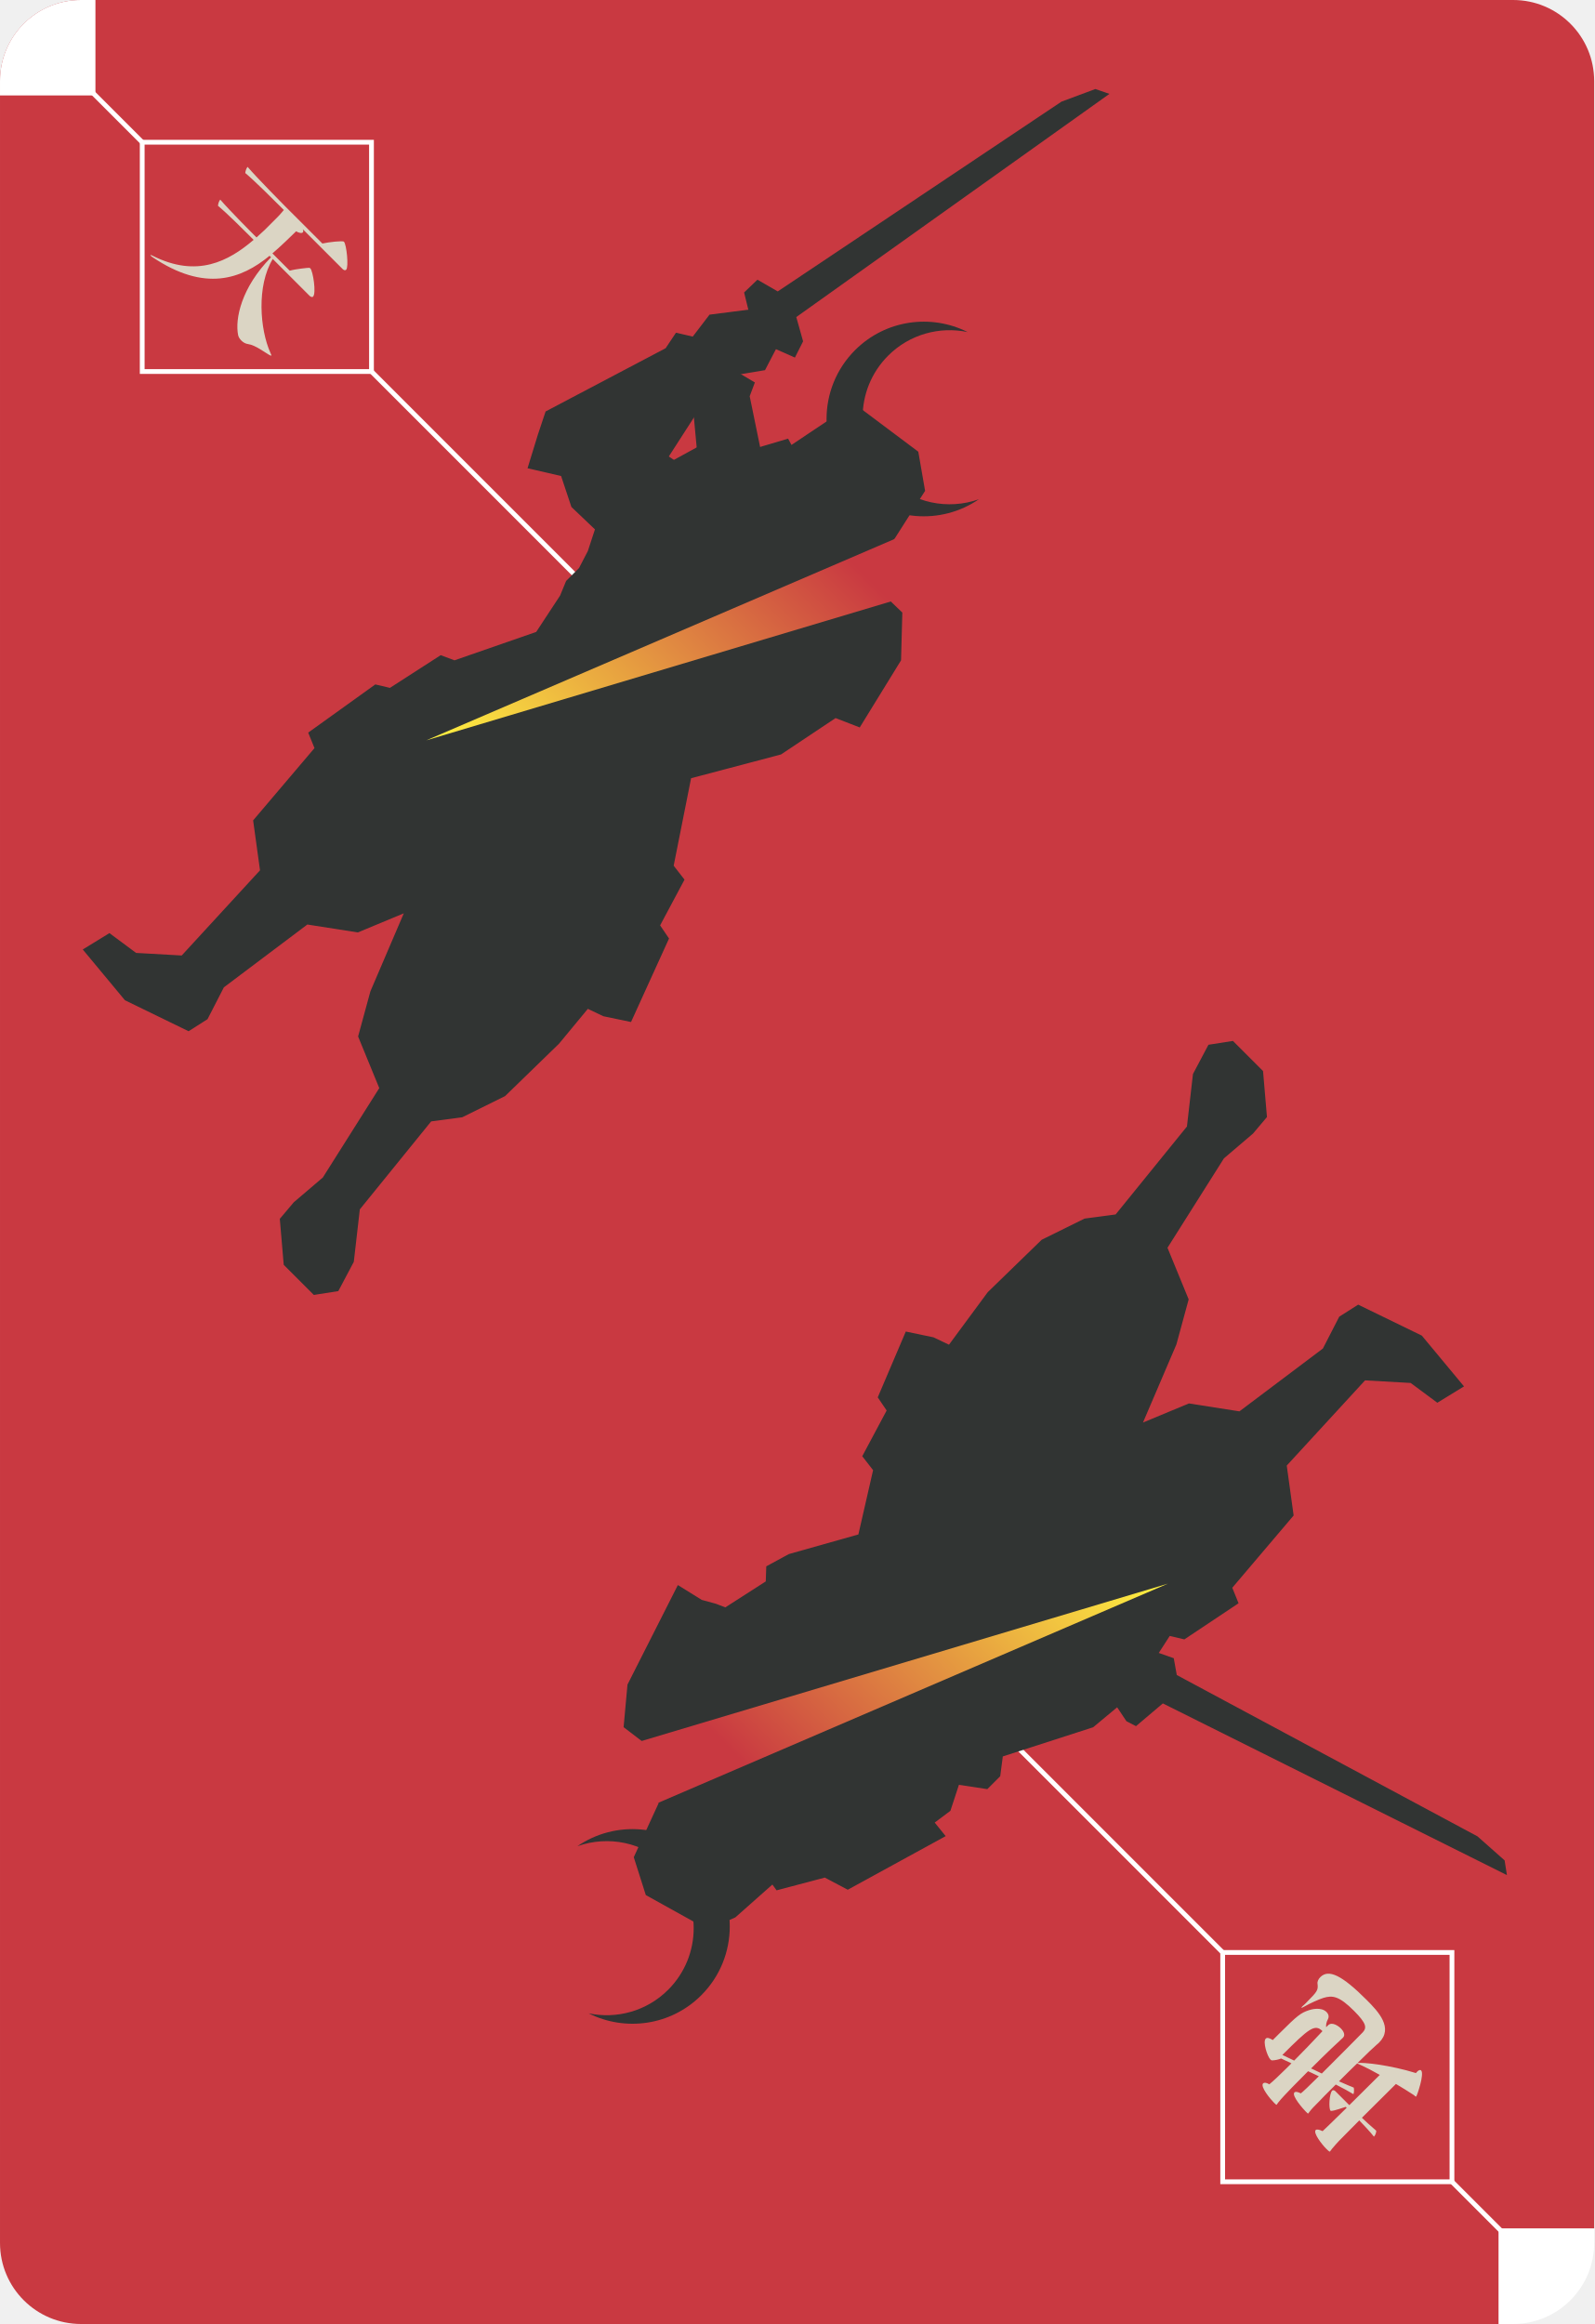
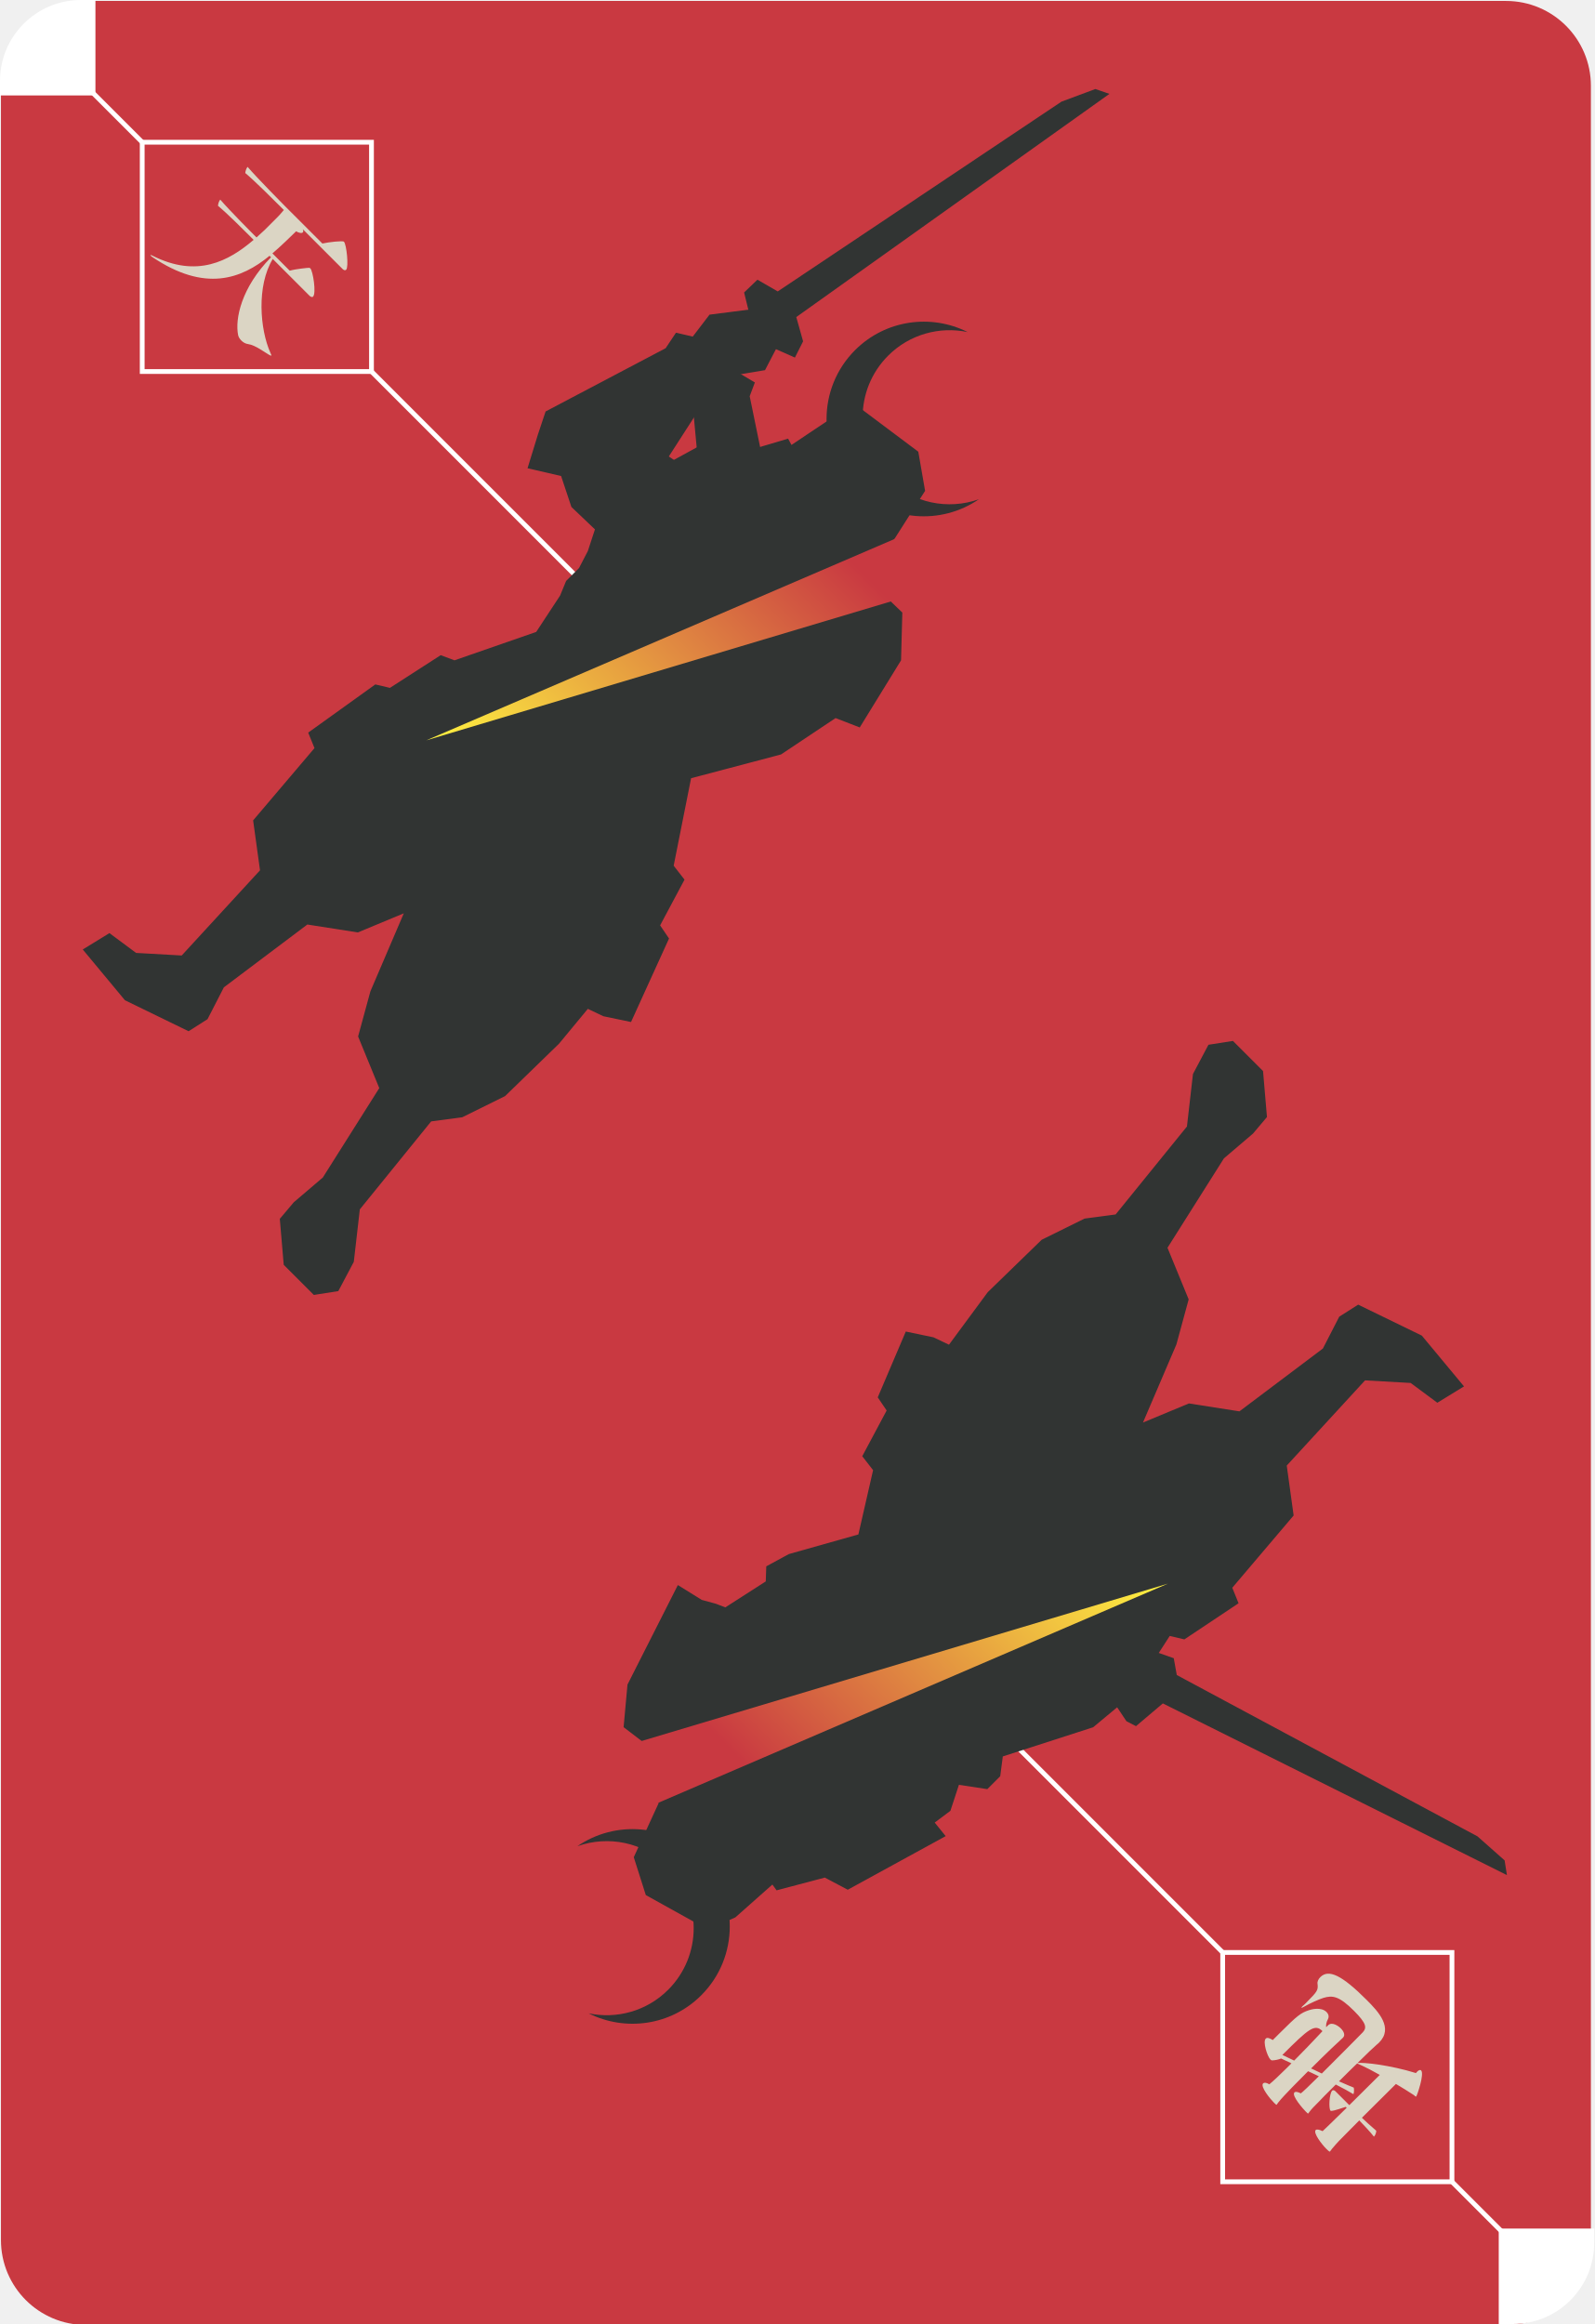
<svg xmlns="http://www.w3.org/2000/svg" xmlns:xlink="http://www.w3.org/1999/xlink" id="a" data-name="レイヤー 1" width="59mm" height="86mm" viewBox="0 0 167.244 243.78">
  <defs>
    <clipPath id="b">
      <rect x="0" y="0" width="167.244" height="243.78" fill="none" stroke-width="0" />
    </clipPath>
    <linearGradient id="c" data-name="名称未設定グラデーション 58" x1="145.084" y1="547.028" x2="145.084" y2="615.537" gradientTransform="translate(389.76 -447.794) rotate(45)" gradientUnits="userSpaceOnUse">
      <stop offset=".346" stop-color="#c93941" />
      <stop offset="1" stop-color="#fff340" />
    </linearGradient>
    <linearGradient id="d" data-name="名称未設定グラデーション 58" x1="227.626" y1="691.569" x2="227.626" y2="623.061" xlink:href="#c" />
  </defs>
  <g clip-path="url(#b)">
    <g>
      <g>
-         <path d="M158.74,0H8.504C3.807,0,0,3.807,0,8.504v226.772c0,4.697,3.807,8.504,8.504,8.504h148.728v-10.012s10.012,0,10.012,0V8.504C167.244,3.807,163.437,0,158.74,0Z" fill="#c93941" stroke-width="0" />
+         <rect width="166.8" x="0.1" y="0.1" height="243.78" rx="8.904" ry="8.904" fill="#c93941" stroke-width="0" />
        <path d="M157.232,243.78h1.503c4.7,0,8.509-3.81,8.509-8.51v-1.503h-10.012s0,10.012,0,10.012Z" fill="#fff" stroke-width="0" />
      </g>
      <path d="M10.012,10.012V0s-1.521,0-1.521,0C3.801,0,0,3.801,0,8.491v1.521s10.012,0,10.012,0Z" fill="#fff" stroke-width="0" />
      <rect x="33.756" y="-7.167" width=".5" height="82.345" transform="translate(-14.086 34.006) rotate(-45)" fill="#fff" stroke-width="0" />
      <g>
        <rect x="14.919" y="14.919" width="24.053" height="24.053" fill="#c93941" stroke-width="0" />
        <path d="M39.222,39.222H14.669V14.669h24.553v24.553ZM15.169,38.722h23.553V15.169H15.169v23.553Z" fill="#fff" stroke-width="0" />
      </g>
      <path d="M28.614,27.168c-1.706,2.813-1.358,7.368-.24,9.857.084.156.108.252.084.275-.024.024-.108-.012-.276-.107-.325-.181-1.407-.998-2.127-1.094-.301-.036-.553-.193-.733-.373-.168-.169-.289-.361-.337-.553-.349-1.695.313-5,3.45-8.186l-.156-.156c-2.969,2.439-6.78,3.846-12.296.133-.06-.037-.108-.085-.144-.121-.037-.036-.073-.072-.049-.096.012-.013.084.012.229.084,4.652,2.344,7.957.578,10.589-1.671l-.529-.529c-.48-.48-2.259-2.259-3.208-3.04,0-.121.071-.48.24-.649.998,1.165,3.486,3.653,3.486,3.653l.313.312.865-.793,1.178-1.178c.265-.265.493-.493.769-.842l.06-.06-.445-.444c-.48-.48-2.644-2.645-3.605-3.438,0-.12.096-.505.24-.649,1.009,1.178,3.906,4.1,3.906,4.1l3.943,3.942c.685-.157,2.139-.313,2.259-.192.277.276.518,2.656.24,2.934-.132.131-.3.011-.384-.073l-4.171-4.171c.072.168.06.277,0,.337-.12.12-.468.036-.697-.12-.373.373-1.792,1.742-2.489,2.319l1.815,1.815c.637-.18,1.946-.313,2.055-.301.037.012.084.035.109.061.277.276.637,2.607.289,2.956-.12.12-.3-.011-.385-.096l-3.846-3.847Z" fill="#dbd5c4" stroke-width="0" />
      <rect x="132.988" y="168.601" width=".5" height="82.345" transform="translate(-109.308 155.653) rotate(-45)" fill="#fff" stroke-width="0" />
      <g>
        <rect x="128.272" y="204.807" width="24.053" height="24.053" fill="#c93941" stroke-width="0" />
        <path d="M152.574,229.11h-24.553v-24.553h24.553v24.553ZM128.521,228.61h23.553v-23.553h-23.553v23.553Z" fill="#fff" stroke-width="0" />
      </g>
      <path d="M137.105,210.005c1.106-1.105,1.189-1.262,1.119-1.887-.049-.264.095-.529.288-.722.877-.877,2.271-.204,4.867,2.393,1.214,1.214,2.837,2.933,1.299,4.472-.06.061-.12.12-.205.18-.312.264-1.141,1.047-2.066,1.972.48-.12,3.449.204,6.141,1.046.037-.061.084-.108.133-.156.156-.156.312-.217.408-.121.361.361-.42,2.633-.516,2.729-.06.061-.097-.048-.3-.18-.553-.361-1.19-.758-1.827-1.13-.721.722-2.236,2.212-3.57,3.546.433.408.913.865,1.503,1.357.012.156-.073.457-.241.625-.385-.504-1.046-1.189-1.538-1.707-1.058,1.082-1.959,1.984-2.14,2.164-.301.324-.445.493-.721.817-.12.144-.168.241-.204.276-.036.037-.084.036-.397-.277-.456-.455-1.406-1.67-1.105-1.971.083-.083.3-.083.721.121.145-.121,1.262-1.215,2.525-2.452l-.097-.097c-.372.108-1.118.396-1.503.421-.036.013-.072,0-.096-.024-.204-.203-.131-1.79.169-2.09.12-.121.276-.014.348.059l1.455,1.455c1.238-1.238,2.56-2.536,3.197-3.174-.77-.432-1.418-.77-1.767-.926l-.613-.275c-.626.601-1.287,1.262-1.9,1.875.686.3,1.286.564,1.55.66.036.133.049.529-.036.686-.433-.264-1.13-.648-1.851-1.01-.937.938-1.683,1.683-1.766,1.791l-.192.193c-.229.229-.601.601-.782.854-.072.095-.119.168-.143.191-.036.036-.061.012-.229-.156l-.06-.061c-.192-.191-1.502-1.646-1.166-1.982.097-.097.3-.085.673.096.133-.084.925-.83,1.887-1.791l-.732-.349-.397-.181c-.745.746-2.597,2.598-3.101,3.246-.109.132-.157.229-.193.265-.024.024-.047.024-.24-.169l-.06-.061c-.36-.359-1.454-1.67-1.118-2.007.096-.096.301-.107.648.097.373-.301,1.058-.938,1.827-1.707l.493-.493-1.082-.505c-.252.108-.649.191-.889.191-.06.014-.12.025-.253-.107-.312-.337-.805-1.838-.468-2.175.156-.156.468-.013.733.156l.637-.637c1.996-1.995,2.308-2.212,3.173-2.501.18-.06,1.25-.385,1.838.204.168.169.301.445.133.758-.168.313-.204.589-.181.829l.217-.217c.409-.385,1.081.097,1.322.338.312.312.492.709.229.973l-.024.024c-.444.396-1.707,1.587-3.33,3.21l.205.084.925.444c1.743-1.743,3.955-3.954,4.303-4.327.421-.469.41-.914-.924-2.248-1.563-1.562-2.249-1.646-3.21-1.357-.48.144-1.467.601-1.876.841-.276.155-.408.216-.432.192-.012-.012.024-.072.108-.156.048-.049.121-.096.192-.168l.277-.277ZM138.74,213.058c-.805-.805-1.442-.264-4.208,2.501l1.238.589c.949-.949,1.923-1.971,2.668-2.765l.301-.325Z" fill="#dbd5c4" stroke-width="0" />
      <g>
        <polygon points="74.251 202.397 67.751 198.786 66.488 194.815 69.105 189.128 68.338 188.812 68.185 183.287 65.422 181.175 65.829 176.707 71.114 166.267 73.619 167.824 75.108 168.23 76.092 168.609 80.336 165.884 80.389 164.304 82.758 163.017 90.052 160.959 91.595 154.216 90.458 152.753 93.017 147.956 92.083 146.579 95.026 139.674 97.937 140.283 99.557 141.054 103.624 135.544 109.284 130.046 113.779 127.826 117.038 127.393 124.521 118.167 125.153 112.661 126.778 109.592 129.346 109.19 132.505 112.349 132.916 117.174 131.454 118.907 128.403 121.507 122.481 130.886 124.702 136.302 123.415 141.028 119.908 149.22 124.729 147.216 130.027 148.046 138.784 141.456 140.499 138.116 142.485 136.853 149.164 140.102 153.588 145.428 150.789 147.143 147.991 145.067 143.207 144.796 134.992 153.733 135.714 158.969 129.278 166.551 129.937 168.176 124.25 171.967 122.716 171.606 121.565 173.389 123.137 173.94 123.456 175.705 155.005 192.63 157.848 195.149 158.092 196.692 121.994 178.683 119.177 181.067 118.175 180.552 117.2 179.09 114.682 181.184 105.204 184.244 104.933 186.32 103.579 187.674 100.6 187.223 99.706 189.949 98.059 191.181 99.21 192.603 88.938 198.226 86.528 196.953 81.472 198.29 81.03 197.684 77.139 201.133 74.251 202.397" fill="#313433" stroke-width="0" />
        <path d="M70.098,195.798c3.568,3.568,3.568,9.353,0,12.921-2.266,2.266-5.425,3.087-8.343,2.475,3.829,1.929,8.616,1.302,11.814-1.896,3.988-3.988,3.988-10.455,0-14.443-3.537-3.537-9.019-3.93-12.997-1.194,3.219-1.146,6.95-.44,9.527,2.137Z" fill="#313433" stroke-width="0" />
      </g>
      <g>
        <polygon points="81.109 36.497 83.393 37.508 84.252 35.804 83.537 33.259 116.389 9.848 114.912 9.338 111.353 10.665 81.593 30.569 79.462 29.341 78.063 30.679 79.191 35.272 81.109 36.497" fill="#313433" stroke-width="0" />
        <polygon points="47.679 69.266 56.254 66.287 58.759 62.474 59.391 60.939 60.745 59.585 61.67 57.802 62.564 55.076 64.211 53.844 63.06 52.422 73.332 46.799 75.742 48.071 82.677 46.012 83.032 46.671 87.355 43.783 90.389 42.923 96.338 47.382 97.051 51.489 93.685 56.768 94.402 57.185 93.083 62.74 94.663 64.256 94.528 69.266 90.195 76.307 87.658 75.323 81.934 79.141 72.502 81.633 70.675 90.809 71.812 92.272 69.253 97.069 70.187 98.446 66.201 107.206 63.29 106.597 61.67 105.825 58.646 109.481 52.986 114.978 48.491 117.199 45.232 117.632 37.749 126.858 37.117 132.364 35.492 135.433 32.924 135.835 29.765 132.675 29.354 127.851 30.816 126.118 33.867 123.518 39.789 114.139 37.568 108.723 38.855 103.997 42.362 95.805 37.541 97.809 32.243 96.979 23.487 103.568 21.771 106.908 19.785 108.172 13.106 104.922 8.682 99.597 11.481 97.881 14.279 99.958 19.063 100.228 27.278 91.292 26.556 86.056 32.992 78.474 32.333 76.849 39.374 71.794 40.908 72.155 46.234 68.725 47.679 69.266" fill="#313433" stroke-width="0" />
        <path d="M93.174,50.229c-3.568-3.568-3.568-9.353,0-12.921,2.266-2.266,5.425-3.087,8.343-2.475-3.829-1.929-8.616-1.302-11.814,1.896-3.988,3.988-3.988,10.455,0,14.443,3.537,3.537,9.019,3.93,12.997,1.194-3.219,1.146-6.95.44-9.527-2.137Z" fill="#313433" stroke-width="0" />
        <polygon points="79.716 32.329 74.435 33.006 72.675 35.308 70.915 34.902 69.831 36.526 57.239 43.161 56.426 45.598 55.343 49.119 58.864 49.931 59.947 53.181 67.276 60.158 77.414 52.775 70.165 47.882 74.164 41.672 75.789 41.401 77.008 39.37 80.257 38.828 82.018 35.443 79.716 32.329" fill="#313433" stroke-width="0" />
        <polygon points="78.65 41.563 80.094 48.604 83.479 50.364 76.032 55.374 73.595 52.395 72.06 35.876 79.192 40.119 78.65 41.563" fill="#313433" stroke-width="0" />
      </g>
      <polygon points="115.377 56.539 44.715 77.662 112.47 48.532 115.377 56.539" fill="url(#c)" stroke-width="0" />
      <polygon points="51.867 187.241 122.529 166.118 54.774 195.248 51.867 187.241" fill="url(#d)" stroke-width="0" />
    </g>
  </g>
</svg>
